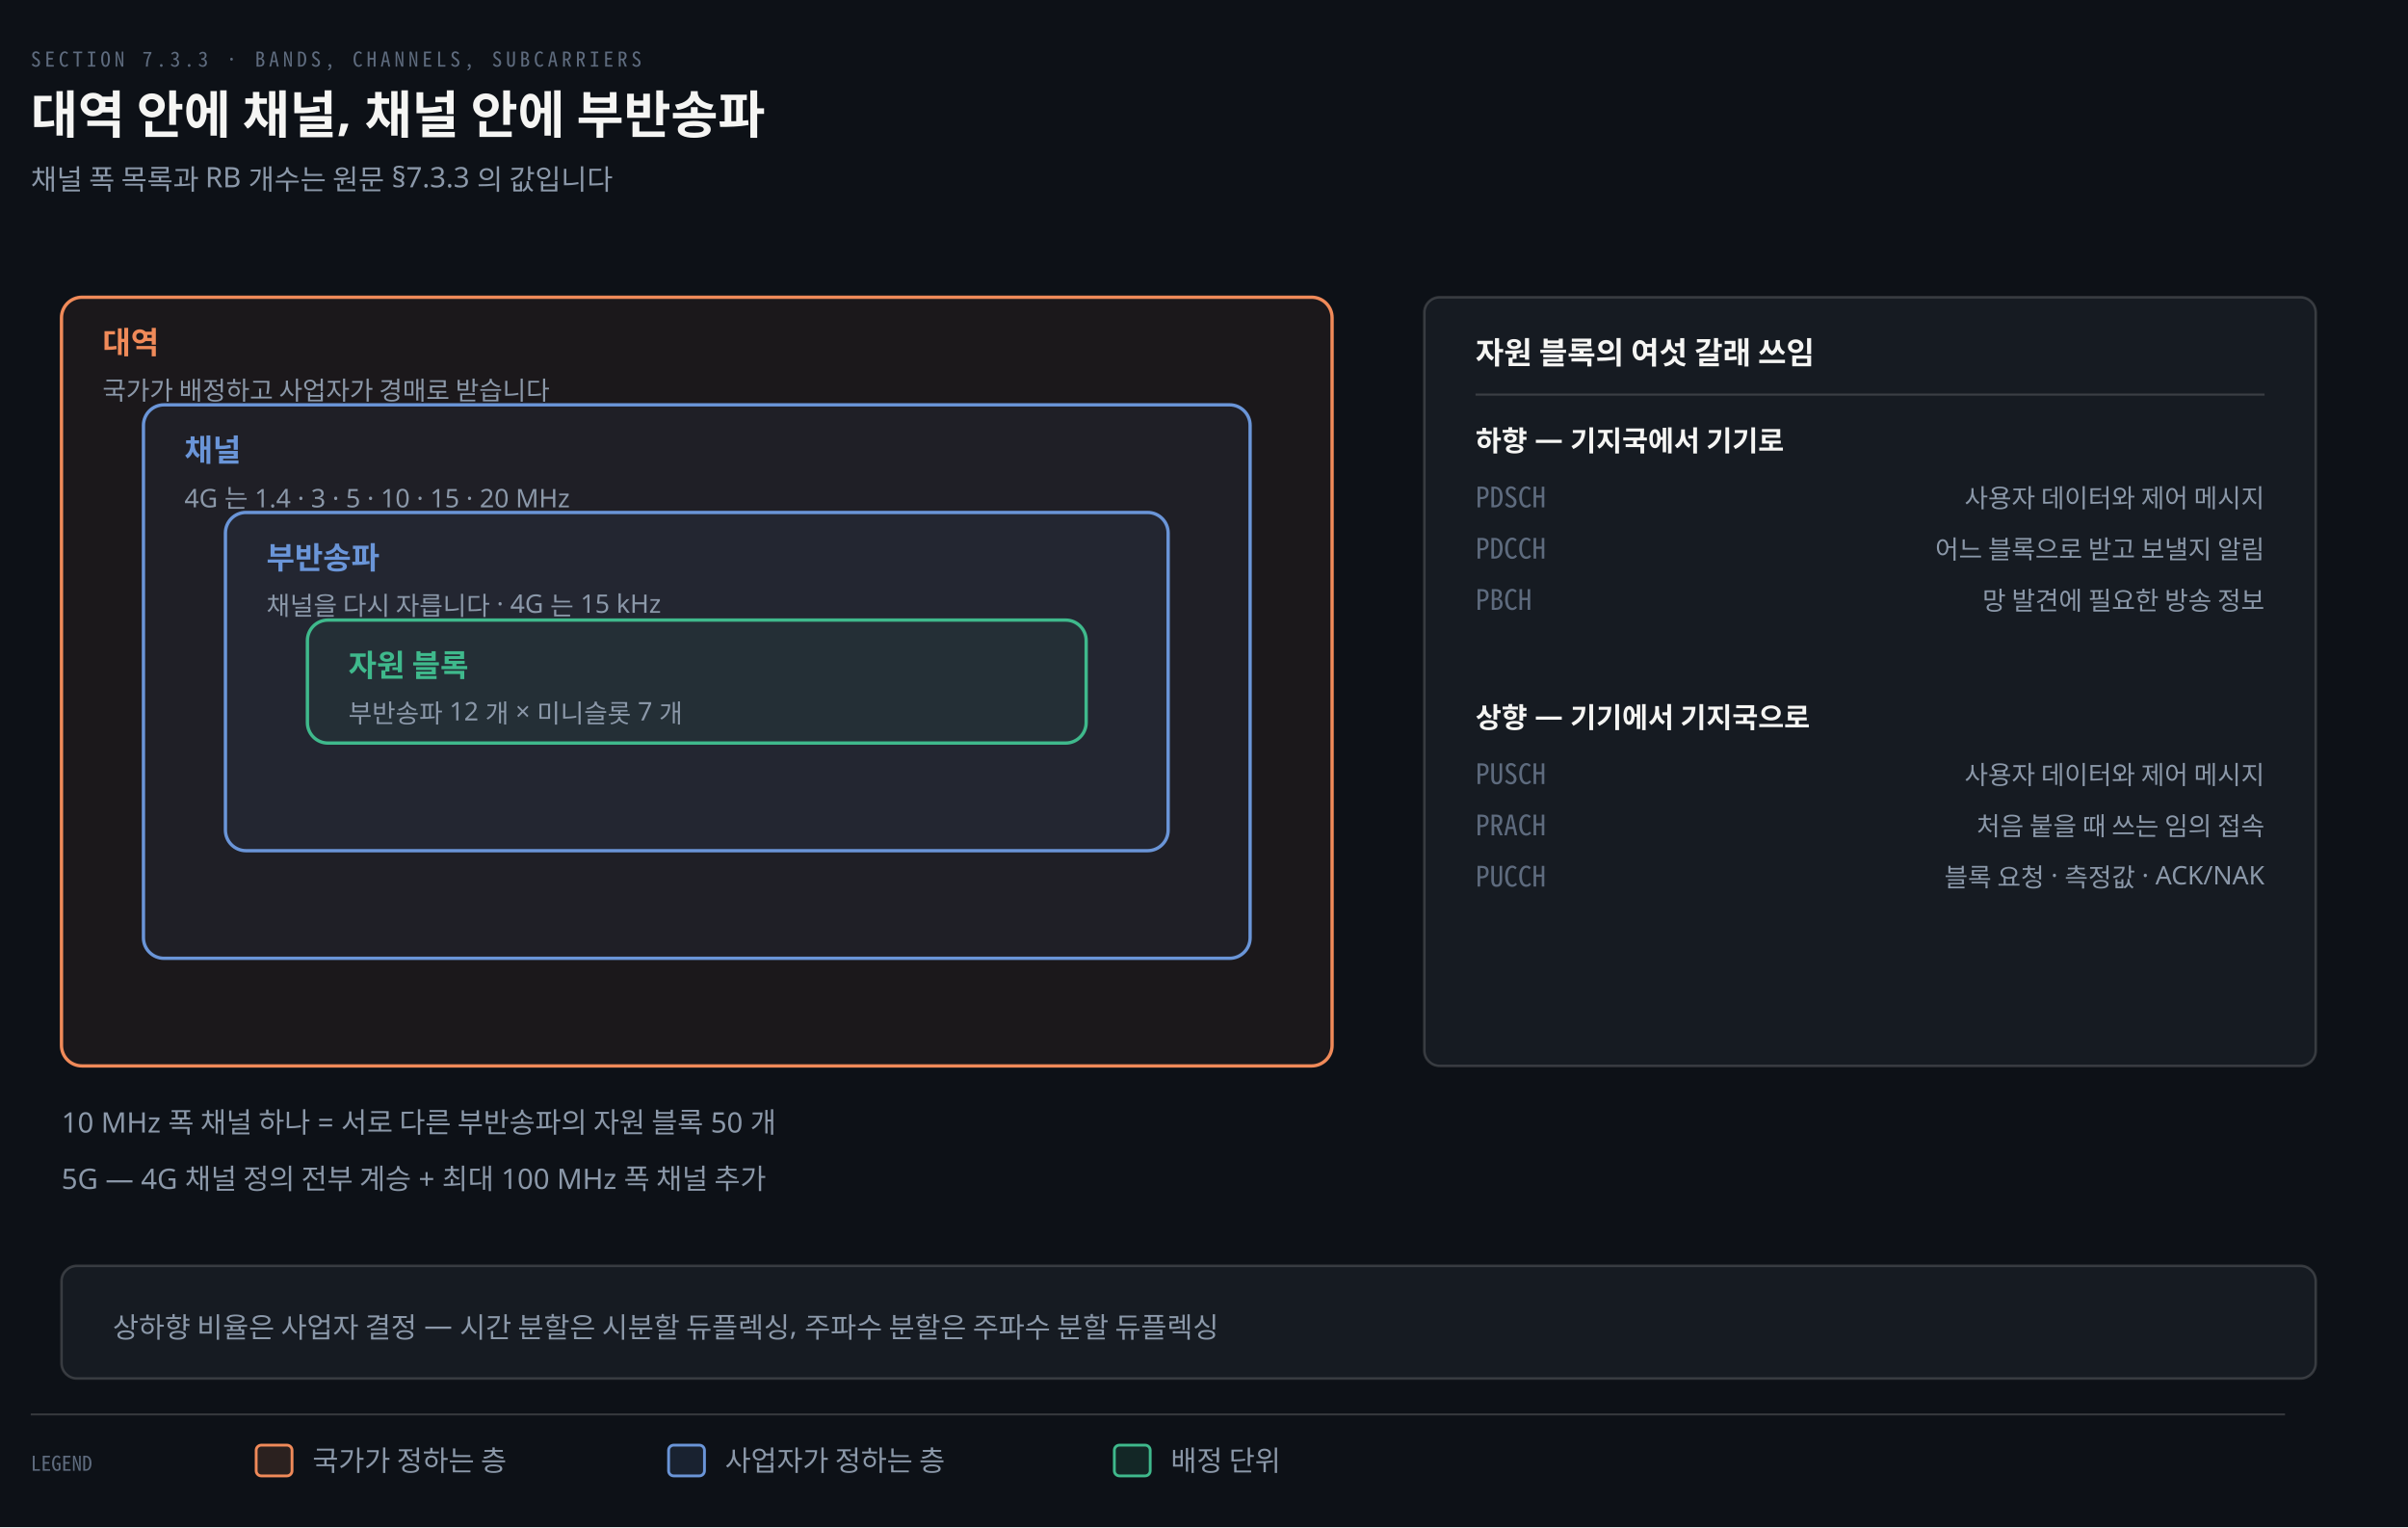
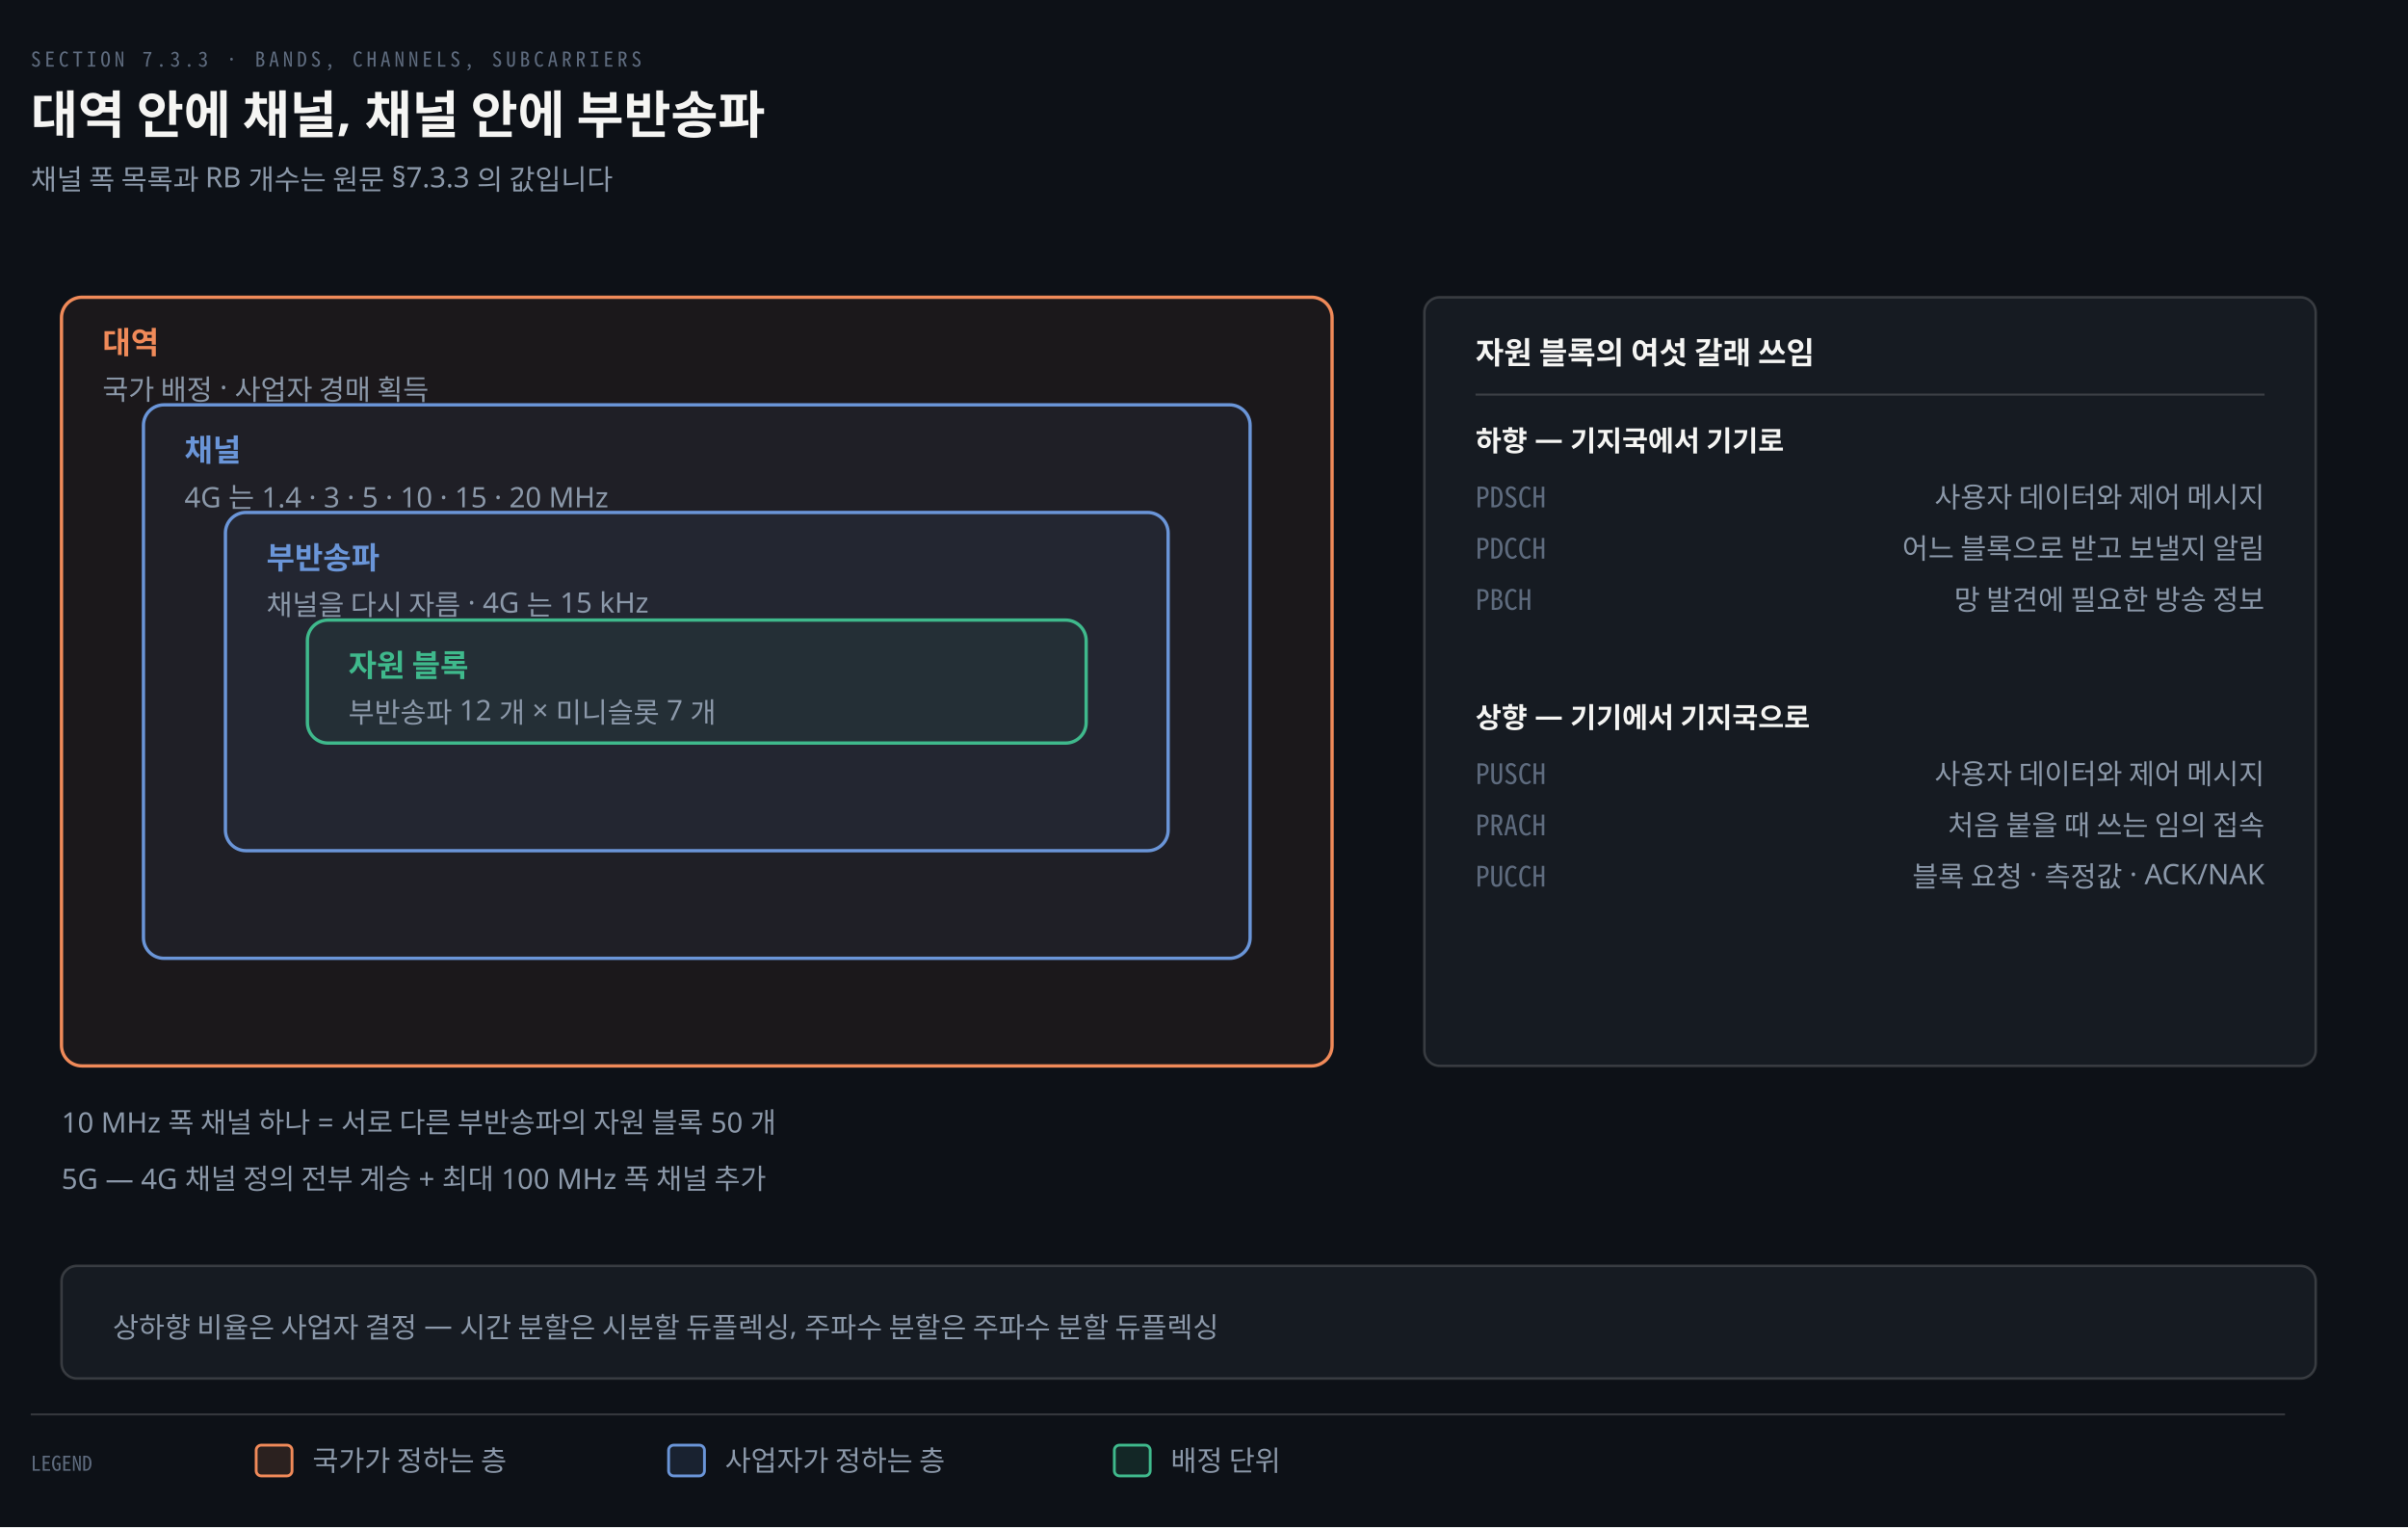
<svg xmlns="http://www.w3.org/2000/svg" viewBox="0 0 940 596" width="100%" role="img" aria-labelledby="dt dd">
  <defs>
    <marker id="ar" viewBox="0 0 8 8" refX="7" refY="4" markerWidth="6.5" markerHeight="6.5" orient="auto">
      <path d="M0 0 L8 4 L0 8 z" fill="#8B98A9" />
    </marker>
    <marker id="ok" viewBox="0 0 8 8" refX="7" refY="4" markerWidth="6.5" markerHeight="6.5" orient="auto">
      <path d="M0 0 L8 4 L0 8 z" fill="#3FB98C" />
    </marker>
    <marker id="warn" viewBox="0 0 8 8" refX="7" refY="4" markerWidth="6.5" markerHeight="6.5" orient="auto">
      <path d="M0 0 L8 4 L0 8 z" fill="#E3B341" />
    </marker>
    <marker id="bad" viewBox="0 0 8 8" refX="7" refY="4" markerWidth="6.5" markerHeight="6.5" orient="auto">
      <path d="M0 0 L8 4 L0 8 z" fill="#F0616D" />
    </marker>
    <marker id="info" viewBox="0 0 8 8" refX="7" refY="4" markerWidth="6.5" markerHeight="6.5" orient="auto">
      <path d="M0 0 L8 4 L0 8 z" fill="#6A95D8" />
    </marker>
    <marker id="acc" viewBox="0 0 8 8" refX="7" refY="4" markerWidth="6.5" markerHeight="6.5" orient="auto">
      <path d="M0 0 L8 4 L0 8 z" fill="#F08A59" />
    </marker>
    <marker id="soft" viewBox="0 0 8 8" refX="7" refY="4" markerWidth="6.5" markerHeight="6.5" orient="auto">
      <path d="M0 0 L8 4 L0 8 z" fill="#5E6B7E" />
    </marker>
  </defs>
  <rect width="940" height="596" fill="#0D1117" />
  <text x="12" y="26" font-family="'Geist Mono','Noto Sans Mono CJK KR',monospace" font-size="8" letter-spacing="0.18em" fill="#5E6B7E">SECTION 7.3.3 · BANDS, CHANNELS, SUBCARRIERS</text>
  <text x="12" y="52" font-family="'Geist','Apple SD Gothic Neo','Noto Sans KR','Malgun Gothic',sans-serif" font-size="20" font-weight="600" fill="#F5F5F3">대역 안에 채널, 채널 안에 부반송파</text>
  <text x="12" y="74" font-family="'Geist','Apple SD Gothic Neo','Noto Sans KR','Malgun Gothic',sans-serif" font-size="11" fill="#8B98A9">채널 폭 목록과 RB 개수는 원문 §7.3.3 의 값입니다</text>
  <rect x="24" y="116" width="496" height="300" rx="8" fill="#F08A5910" stroke="#F08A59" stroke-width="1.3" />
  <text x="40" y="138" text-anchor="start" font-family="'Geist','Apple SD Gothic Neo','Noto Sans KR','Malgun Gothic',sans-serif" font-size="12" font-weight="600" fill="#F08A59">대역</text>
-   <text x="40" y="156" text-anchor="start" font-family="'Geist','Apple SD Gothic Neo','Noto Sans KR','Malgun Gothic',sans-serif" font-size="10" font-weight="400" fill="#8B98A9">국가가 배정하고 사업자가 경매로 받습니다</text>
+   <text x="40" y="156" text-anchor="start" font-family="'Geist','Apple SD Gothic Neo','Noto Sans KR','Malgun Gothic',sans-serif" font-size="11" font-weight="400" fill="#8B98A9">국가 배정 · 사업자 경매 획득</text>
  <rect x="56" y="158" width="432" height="216" rx="8" fill="#6A95D810" stroke="#6A95D8" stroke-width="1.3" />
  <text x="72" y="180" text-anchor="start" font-family="'Geist','Apple SD Gothic Neo','Noto Sans KR','Malgun Gothic',sans-serif" font-size="12" font-weight="600" fill="#6A95D8">채널</text>
-   <text x="72" y="198" text-anchor="start" font-family="'Geist','Apple SD Gothic Neo','Noto Sans KR','Malgun Gothic',sans-serif" font-size="10" font-weight="400" fill="#8B98A9">4G 는 1.4 · 3 · 5 · 10 · 15 · 20 MHz</text>
+   <text x="72" y="198" text-anchor="start" font-family="'Geist','Apple SD Gothic Neo','Noto Sans KR','Malgun Gothic',sans-serif" font-size="11" font-weight="400" fill="#8B98A9">4G 는 1.4 · 3 · 5 · 10 · 15 · 20 MHz</text>
  <rect x="88" y="200" width="368" height="132" rx="8" fill="#6A95D810" stroke="#6A95D8" stroke-width="1.3" />
  <text x="104" y="222" text-anchor="start" font-family="'Geist','Apple SD Gothic Neo','Noto Sans KR','Malgun Gothic',sans-serif" font-size="12" font-weight="600" fill="#6A95D8">부반송파</text>
-   <text x="104" y="240" text-anchor="start" font-family="'Geist','Apple SD Gothic Neo','Noto Sans KR','Malgun Gothic',sans-serif" font-size="10" font-weight="400" fill="#8B98A9">채널을 다시 자릅니다 · 4G 는 15 kHz</text>
+   <text x="104" y="240" text-anchor="start" font-family="'Geist','Apple SD Gothic Neo','Noto Sans KR','Malgun Gothic',sans-serif" font-size="11" font-weight="400" fill="#8B98A9">채널을 다시 자름 · 4G 는 15 kHz</text>
  <rect x="120" y="242" width="304" height="48" rx="8" fill="#3FB98C10" stroke="#3FB98C" stroke-width="1.3" />
  <text x="136" y="264" text-anchor="start" font-family="'Geist','Apple SD Gothic Neo','Noto Sans KR','Malgun Gothic',sans-serif" font-size="12" font-weight="600" fill="#3FB98C">자원 블록</text>
-   <text x="136" y="282" text-anchor="start" font-family="'Geist','Apple SD Gothic Neo','Noto Sans KR','Malgun Gothic',sans-serif" font-size="10" font-weight="400" fill="#8B98A9">부반송파 12 개 × 미니슬롯 7 개</text>
+   <text x="136" y="282" text-anchor="start" font-family="'Geist','Apple SD Gothic Neo','Noto Sans KR','Malgun Gothic',sans-serif" font-size="11" font-weight="400" fill="#8B98A9">부반송파 12 개 × 미니슬롯 7 개</text>
  <text x="24" y="442" text-anchor="start" font-family="'Geist','Apple SD Gothic Neo','Noto Sans KR','Malgun Gothic',sans-serif" font-size="11" font-weight="400" fill="#8B98A9">10 MHz 폭 채널 하나 = 서로 다른 부반송파의 자원 블록 50 개</text>
  <text x="24" y="464" text-anchor="start" font-family="'Geist','Apple SD Gothic Neo','Noto Sans KR','Malgun Gothic',sans-serif" font-size="11" font-weight="400" fill="#8B98A9">5G — 4G 채널 정의 전부 계승 + 최대 100 MHz 폭 채널 추가</text>
  <rect x="556" y="116" width="348" height="300" rx="6" fill="#161B22" stroke="rgba(191,192,192,0.22)" stroke-width="1.0" />
  <text x="576" y="142" text-anchor="start" font-family="'Geist','Apple SD Gothic Neo','Noto Sans KR','Malgun Gothic',sans-serif" font-size="12" font-weight="600" fill="#F5F5F3">자원 블록의 여섯 갈래 쓰임</text>
  <line x1="576" y1="154" x2="884" y2="154" stroke="rgba(191,192,192,0.22)" stroke-width="0.8" />
  <text x="576" y="176" text-anchor="start" font-family="'Geist','Apple SD Gothic Neo','Noto Sans KR','Malgun Gothic',sans-serif" font-size="11" font-weight="600" fill="#F5F5F3">하향 — 기지국에서 기기로</text>
  <text x="576" y="198" text-anchor="start" font-family="'Geist Mono','Noto Sans Mono CJK KR',monospace" font-size="11" font-weight="400" fill="#5E6B7E">PDSCH</text>
-   <text x="884" y="198" text-anchor="end" font-family="'Geist','Apple SD Gothic Neo','Noto Sans KR','Malgun Gothic',sans-serif" font-size="10" font-weight="400" fill="#8B98A9">사용자 데이터와 제어 메시지</text>
+   <text x="884" y="198" text-anchor="end" font-family="'Geist','Apple SD Gothic Neo','Noto Sans KR','Malgun Gothic',sans-serif" font-size="11" font-weight="400" fill="#8B98A9">사용자 데이터와 제어 메시지</text>
  <text x="576" y="218" text-anchor="start" font-family="'Geist Mono','Noto Sans Mono CJK KR',monospace" font-size="11" font-weight="400" fill="#5E6B7E">PDCCH</text>
-   <text x="884" y="218" text-anchor="end" font-family="'Geist','Apple SD Gothic Neo','Noto Sans KR','Malgun Gothic',sans-serif" font-size="10" font-weight="400" fill="#8B98A9">어느 블록으로 받고 보낼지 알림</text>
+   <text x="884" y="218" text-anchor="end" font-family="'Geist','Apple SD Gothic Neo','Noto Sans KR','Malgun Gothic',sans-serif" font-size="11" font-weight="400" fill="#8B98A9">어느 블록으로 받고 보낼지 알림</text>
  <text x="576" y="238" text-anchor="start" font-family="'Geist Mono','Noto Sans Mono CJK KR',monospace" font-size="11" font-weight="400" fill="#5E6B7E">PBCH</text>
-   <text x="884" y="238" text-anchor="end" font-family="'Geist','Apple SD Gothic Neo','Noto Sans KR','Malgun Gothic',sans-serif" font-size="10" font-weight="400" fill="#8B98A9">망 발견에 필요한 방송 정보</text>
+   <text x="884" y="238" text-anchor="end" font-family="'Geist','Apple SD Gothic Neo','Noto Sans KR','Malgun Gothic',sans-serif" font-size="11" font-weight="400" fill="#8B98A9">망 발견에 필요한 방송 정보</text>
  <text x="576" y="284" text-anchor="start" font-family="'Geist','Apple SD Gothic Neo','Noto Sans KR','Malgun Gothic',sans-serif" font-size="11" font-weight="600" fill="#F5F5F3">상향 — 기기에서 기지국으로</text>
  <text x="576" y="306" text-anchor="start" font-family="'Geist Mono','Noto Sans Mono CJK KR',monospace" font-size="11" font-weight="400" fill="#5E6B7E">PUSCH</text>
-   <text x="884" y="306" text-anchor="end" font-family="'Geist','Apple SD Gothic Neo','Noto Sans KR','Malgun Gothic',sans-serif" font-size="10" font-weight="400" fill="#8B98A9">사용자 데이터와 제어 메시지</text>
+   <text x="884" y="306" text-anchor="end" font-family="'Geist','Apple SD Gothic Neo','Noto Sans KR','Malgun Gothic',sans-serif" font-size="11" font-weight="400" fill="#8B98A9">사용자 데이터와 제어 메시지</text>
  <text x="576" y="326" text-anchor="start" font-family="'Geist Mono','Noto Sans Mono CJK KR',monospace" font-size="11" font-weight="400" fill="#5E6B7E">PRACH</text>
-   <text x="884" y="326" text-anchor="end" font-family="'Geist','Apple SD Gothic Neo','Noto Sans KR','Malgun Gothic',sans-serif" font-size="10" font-weight="400" fill="#8B98A9">처음 붙을 때 쓰는 임의 접속</text>
+   <text x="884" y="326" text-anchor="end" font-family="'Geist','Apple SD Gothic Neo','Noto Sans KR','Malgun Gothic',sans-serif" font-size="11" font-weight="400" fill="#8B98A9">처음 붙을 때 쓰는 임의 접속</text>
  <text x="576" y="346" text-anchor="start" font-family="'Geist Mono','Noto Sans Mono CJK KR',monospace" font-size="11" font-weight="400" fill="#5E6B7E">PUCCH</text>
-   <text x="884" y="346" text-anchor="end" font-family="'Geist','Apple SD Gothic Neo','Noto Sans KR','Malgun Gothic',sans-serif" font-size="10" font-weight="400" fill="#8B98A9">블록 요청 · 측정값 · ACK/NAK</text>
+   <text x="884" y="346" text-anchor="end" font-family="'Geist','Apple SD Gothic Neo','Noto Sans KR','Malgun Gothic',sans-serif" font-size="11" font-weight="400" fill="#8B98A9">블록 요청 · 측정값 · ACK/NAK</text>
  <rect x="24" y="494" width="880" height="44" rx="6" fill="#161B22" stroke="rgba(191,192,192,0.22)" stroke-width="1.0" />
  <text x="44" y="522" text-anchor="start" font-family="'Geist','Apple SD Gothic Neo','Noto Sans KR','Malgun Gothic',sans-serif" font-size="11" font-weight="400" fill="#8B98A9">상하향 비율은 사업자 결정 — 시간 분할은 시분할 듀플렉싱, 주파수 분할은 주파수 분할 듀플렉싱</text>
  <line x1="12" y1="552" x2="892" y2="552" stroke="rgba(191,192,192,0.22)" stroke-width="0.8" />
  <text x="12" y="574" text-anchor="start" font-family="'Geist Mono','Noto Sans Mono CJK KR',monospace" font-size="8" font-weight="400" fill="#5E6B7E">LEGEND</text>
  <rect x="100" y="564" width="14" height="12" rx="2" fill="#F08A5922" stroke="#F08A59" stroke-width="1.1" />
  <text x="122" y="574" text-anchor="start" font-family="'Geist','Apple SD Gothic Neo','Noto Sans KR','Malgun Gothic',sans-serif" font-size="11" font-weight="400" fill="#8B98A9">국가가 정하는 층</text>
  <rect x="261" y="564" width="14" height="12" rx="2" fill="#6A95D822" stroke="#6A95D8" stroke-width="1.1" />
  <text x="283" y="574" text-anchor="start" font-family="'Geist','Apple SD Gothic Neo','Noto Sans KR','Malgun Gothic',sans-serif" font-size="11" font-weight="400" fill="#8B98A9">사업자가 정하는 층</text>
  <rect x="435" y="564" width="14" height="12" rx="2" fill="#3FB98C22" stroke="#3FB98C" stroke-width="1.1" />
  <text x="457" y="574" text-anchor="start" font-family="'Geist','Apple SD Gothic Neo','Noto Sans KR','Malgun Gothic',sans-serif" font-size="11" font-weight="400" fill="#8B98A9">배정 단위</text>
</svg>
